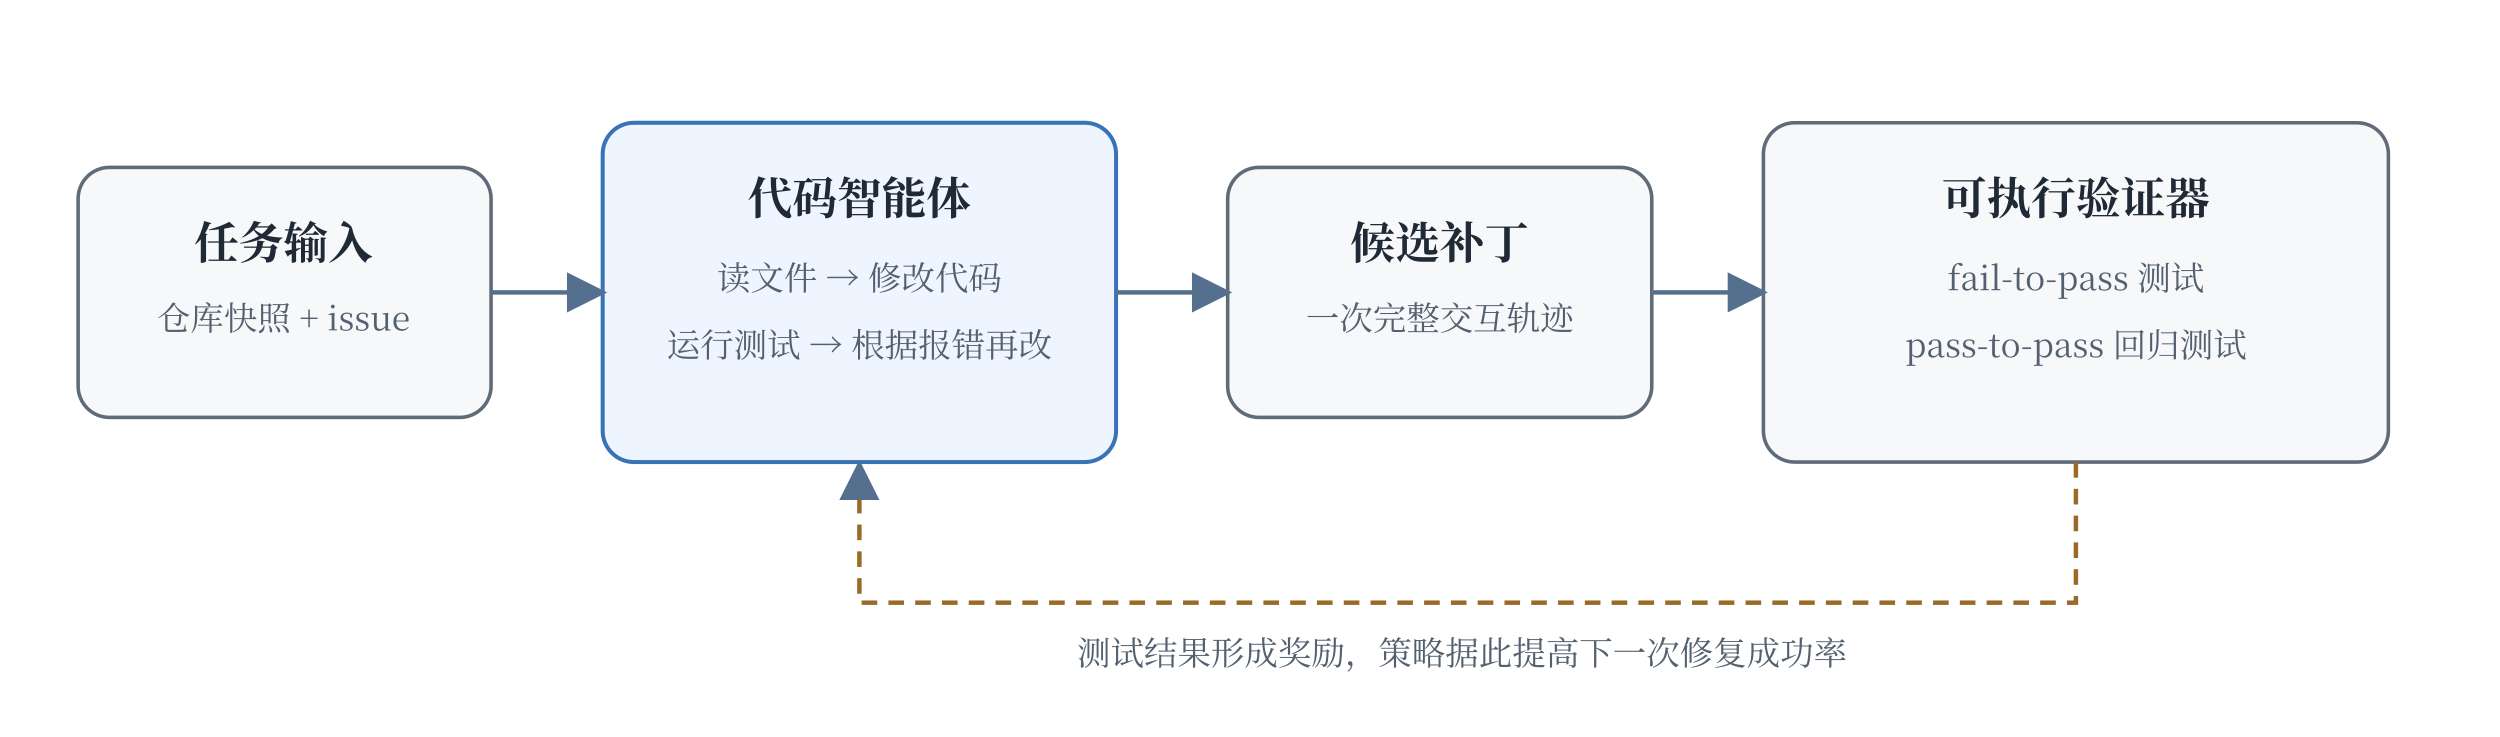
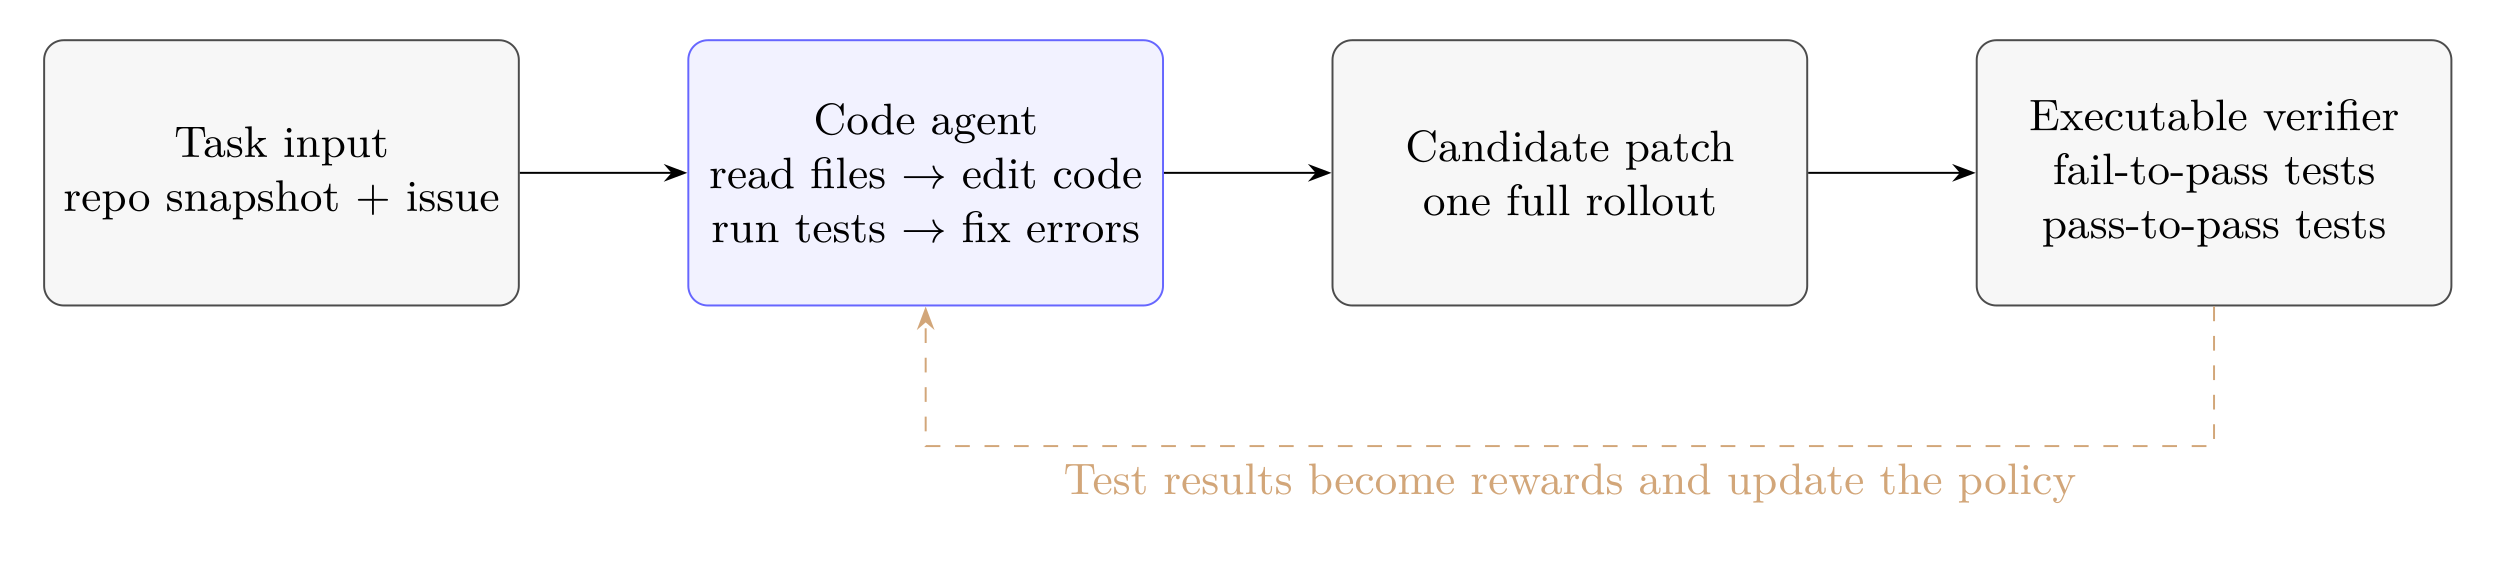
- <svg xmlns="http://www.w3.org/2000/svg" width="1120" height="330" viewBox="0 0 1120 330" role="img" aria-labelledby="title desc">
+ <svg xmlns="http://www.w3.org/2000/svg" xmlns:xlink="http://www.w3.org/1999/xlink" width="505.09pt" height="113.44pt" viewBox="0 0 505.09 113.44">
  <defs>
-     <marker id="arrow" markerWidth="9" markerHeight="9" refX="8" refY="4.5" orient="auto">
-       <path d="M0,0 L9,4.5 L0,9 Z" fill="#55708f" />
-     </marker>
-     <style>
-       .box{fill:#f7f8fa;stroke:#5f6b78;stroke-width:1.6}.accent{fill:#eef5ff;stroke:#3973b7;stroke-width:1.8}.label{font:600 20px 'Songti SC','Noto Serif CJK SC',serif;fill:#202936}.sub{font:15px 'Songti SC','Noto Serif CJK SC',serif;fill:#53606f}.arrow{stroke:#55708f;stroke-width:2;fill:none;marker-end:url(#arrow)}.return{stroke:#9a6a28;stroke-width:2;fill:none;stroke-dasharray:7 5;marker-end:url(#arrow)}
-     </style>
+     <g>
+       <g id="glyph-0-0">
+         <path d="M 6.281 -4.031 L 6.109 -6.047 L 0.516 -6.047 L 0.328 -4.031 L 0.578 -4.031 C 0.703 -5.5 0.891 -5.766 2.219 -5.766 C 2.391 -5.766 2.656 -5.766 2.734 -5.75 C 2.906 -5.703 2.906 -5.625 2.906 -5.391 L 2.906 -0.719 C 2.906 -0.406 2.906 -0.281 1.969 -0.281 L 1.625 -0.281 L 1.625 0 C 1.938 -0.031 2.922 -0.031 3.312 -0.031 C 3.688 -0.031 4.672 -0.031 5 0 L 5 -0.281 L 4.641 -0.281 C 3.719 -0.281 3.719 -0.406 3.719 -0.719 L 3.719 -5.391 C 3.719 -5.625 3.719 -5.703 3.906 -5.75 C 3.984 -5.766 4.234 -5.766 4.391 -5.766 C 5.734 -5.766 5.906 -5.5 6.031 -4.031 Z M 6.281 -4.031 " />
+       </g>
+       <g id="glyph-0-1">
+         <path d="M 4.438 -0.797 L 4.438 -1.297 L 4.188 -1.297 L 4.188 -0.797 C 4.188 -0.703 4.188 -0.266 3.859 -0.266 C 3.547 -0.266 3.547 -0.688 3.547 -0.828 L 3.547 -2.391 C 3.547 -2.906 3.547 -3.203 3.141 -3.562 C 2.812 -3.859 2.375 -4 1.938 -4 C 1.188 -4 0.562 -3.625 0.562 -3.047 C 0.562 -2.781 0.75 -2.625 0.984 -2.625 C 1.219 -2.625 1.391 -2.797 1.391 -3.031 C 1.391 -3.422 0.984 -3.469 0.984 -3.469 C 1.234 -3.688 1.656 -3.781 1.922 -3.781 C 2.375 -3.781 2.875 -3.438 2.875 -2.656 L 2.875 -2.359 C 2.406 -2.344 1.734 -2.297 1.141 -2 C 0.484 -1.688 0.297 -1.234 0.297 -0.875 C 0.297 -0.141 1.156 0.094 1.75 0.094 C 2.5 0.094 2.844 -0.391 2.969 -0.641 C 3 -0.266 3.266 0.047 3.656 0.047 C 3.875 0.047 4.438 -0.078 4.438 -0.797 Z M 2.875 -1.266 C 2.875 -0.391 2.219 -0.125 1.812 -0.125 C 1.406 -0.125 1.016 -0.422 1.016 -0.875 C 1.016 -1.469 1.516 -2.094 2.875 -2.141 Z M 2.875 -1.266 " />
+       </g>
+       <g id="glyph-0-2">
+         <path d="M 3.297 -1.141 C 3.297 -1.547 3.125 -1.781 2.922 -1.984 C 2.625 -2.281 2.297 -2.344 1.641 -2.469 C 1.406 -2.516 0.766 -2.625 0.766 -3.141 C 0.766 -3.422 0.969 -3.797 1.781 -3.797 C 2.734 -3.797 2.797 -3.062 2.812 -2.844 C 2.828 -2.734 2.828 -2.672 2.938 -2.672 C 3.062 -2.672 3.062 -2.734 3.062 -2.906 L 3.062 -3.766 C 3.062 -3.922 3.062 -4 2.969 -4 C 2.922 -4 2.906 -4 2.781 -3.891 C 2.766 -3.875 2.688 -3.797 2.625 -3.75 C 2.359 -3.938 2.078 -4 1.781 -4 C 0.594 -4 0.297 -3.344 0.297 -2.891 C 0.297 -2.609 0.422 -2.375 0.641 -2.172 C 0.938 -1.906 1.281 -1.844 1.734 -1.75 C 2.188 -1.672 2.344 -1.641 2.531 -1.484 C 2.625 -1.422 2.844 -1.25 2.844 -0.906 C 2.844 -0.125 1.938 -0.125 1.812 -0.125 C 0.906 -0.125 0.672 -0.891 0.578 -1.359 C 0.547 -1.453 0.531 -1.5 0.422 -1.5 C 0.297 -1.5 0.297 -1.438 0.297 -1.281 L 0.297 -0.141 C 0.297 0.016 0.297 0.094 0.406 0.094 C 0.469 0.094 0.469 0.094 0.641 -0.078 C 0.672 -0.141 0.766 -0.25 0.812 -0.297 C 1.188 0.078 1.594 0.094 1.812 0.094 C 2.922 0.094 3.297 -0.547 3.297 -1.141 Z M 3.297 -1.141 " />
+       </g>
+       <g id="glyph-0-3">
+         <path d="M 4.672 0 L 4.672 -0.281 C 4.375 -0.281 4.172 -0.281 3.844 -0.719 L 2.578 -2.438 C 3.453 -3.188 3.859 -3.547 4.469 -3.562 L 4.469 -3.844 C 4.156 -3.812 4.141 -3.812 3.812 -3.812 L 2.828 -3.844 L 2.828 -3.562 C 2.969 -3.562 3.062 -3.5 3.062 -3.359 C 3.062 -3.188 2.922 -3.062 2.844 -3 L 1.594 -1.938 L 1.594 -6.188 L 0.266 -6.094 L 0.266 -5.812 C 0.875 -5.812 0.953 -5.75 0.953 -5.312 L 0.953 -0.688 C 0.953 -0.281 0.859 -0.281 0.266 -0.281 L 0.266 0 L 1.266 -0.031 L 2.25 0 L 2.25 -0.281 C 1.656 -0.281 1.562 -0.281 1.562 -0.688 L 1.562 -1.594 L 2.125 -2.062 L 3 -0.906 C 3.141 -0.703 3.219 -0.594 3.219 -0.469 C 3.219 -0.391 3.188 -0.281 2.906 -0.281 L 2.906 0 L 3.875 -0.031 C 4.125 -0.031 4.422 -0.031 4.672 0 Z M 4.672 0 " />
+       </g>
+       <g id="glyph-0-4">
+         <path d="M 2.25 0 L 2.25 -0.281 C 1.672 -0.281 1.641 -0.328 1.641 -0.672 L 1.641 -3.938 L 0.359 -3.844 L 0.359 -3.562 C 0.922 -3.562 1.016 -3.516 1.016 -3.078 L 1.016 -0.688 C 1.016 -0.281 0.906 -0.281 0.328 -0.281 L 0.328 0 C 0.719 -0.016 0.906 -0.031 1.297 -0.031 C 1.453 -0.031 1.812 -0.031 2.25 0 Z M 1.75 -5.375 C 1.75 -5.641 1.547 -5.859 1.281 -5.859 C 1.016 -5.859 0.797 -5.641 0.797 -5.375 C 0.797 -5.109 1.016 -4.891 1.281 -4.891 C 1.547 -4.891 1.75 -5.109 1.75 -5.375 Z M 1.75 -5.375 " />
+       </g>
+       <g id="glyph-0-5">
+         <path d="M 4.875 0 L 4.875 -0.281 C 4.422 -0.281 4.203 -0.281 4.188 -0.547 L 4.188 -2.266 C 4.188 -3 4.188 -3.266 3.938 -3.578 C 3.734 -3.828 3.406 -3.938 2.953 -3.938 C 2.125 -3.938 1.734 -3.328 1.609 -3.078 L 1.609 -3.938 L 0.312 -3.844 L 0.312 -3.562 C 0.922 -3.562 1 -3.5 1 -3.062 L 1 -0.688 C 1 -0.281 0.906 -0.281 0.312 -0.281 L 0.312 0 C 0.734 -0.016 0.906 -0.031 1.328 -0.031 C 1.75 -0.031 1.875 -0.016 2.344 0 L 2.344 -0.281 C 1.75 -0.281 1.656 -0.281 1.656 -0.688 L 1.656 -2.312 C 1.656 -3.25 2.328 -3.719 2.891 -3.719 C 3.422 -3.719 3.531 -3.281 3.531 -2.75 L 3.531 -0.688 C 3.531 -0.281 3.438 -0.281 2.844 -0.281 L 2.844 0 C 3.266 -0.016 3.438 -0.031 3.859 -0.031 C 4.297 -0.031 4.406 -0.016 4.875 0 Z M 4.875 0 " />
+       </g>
+       <g id="glyph-0-6">
+         <path d="M 4.781 -1.922 C 4.781 -3.047 3.906 -3.938 2.859 -3.938 C 2.375 -3.938 1.922 -3.75 1.594 -3.375 L 1.594 -3.938 L 0.266 -3.844 L 0.266 -3.562 C 0.906 -3.562 0.953 -3.516 0.953 -3.125 L 0.953 1.047 C 0.953 1.453 0.859 1.453 0.266 1.453 L 0.266 1.734 C 0.688 1.719 0.859 1.703 1.281 1.703 C 1.719 1.703 1.828 1.719 2.297 1.734 L 2.297 1.453 C 1.719 1.453 1.609 1.453 1.609 1.047 L 1.609 -0.422 C 1.844 -0.203 2.156 0.094 2.734 0.094 C 3.797 0.094 4.781 -0.766 4.781 -1.922 Z M 4.016 -1.922 C 4.016 -0.906 3.406 -0.125 2.688 -0.125 C 2.281 -0.125 1.938 -0.359 1.734 -0.672 C 1.609 -0.844 1.609 -0.859 1.609 -1.031 L 1.609 -3 C 1.922 -3.516 2.406 -3.688 2.781 -3.688 C 3.484 -3.688 4.016 -2.891 4.016 -1.922 Z M 4.016 -1.922 " />
+       </g>
+       <g id="glyph-0-7">
+         <path d="M 4.875 0 L 4.875 -0.281 C 4.281 -0.281 4.188 -0.344 4.188 -0.781 L 4.188 -3.938 L 2.844 -3.844 L 2.844 -3.562 C 3.453 -3.562 3.531 -3.5 3.531 -3.062 L 3.531 -1.484 C 3.531 -0.703 3.094 -0.125 2.438 -0.125 C 1.703 -0.125 1.656 -0.516 1.656 -0.984 L 1.656 -3.938 L 0.312 -3.844 L 0.312 -3.562 C 1 -3.562 1 -3.547 1 -2.75 L 1 -1.406 C 1 -0.828 1 -0.453 1.406 -0.141 C 1.672 0.031 2.031 0.094 2.391 0.094 C 2.859 0.094 3.297 -0.109 3.547 -0.641 L 3.562 -0.641 L 3.562 0.094 Z M 4.875 0 " />
+       </g>
+       <g id="glyph-0-8">
+         <path d="M 3.047 -1.109 L 3.047 -1.609 L 2.797 -1.609 L 2.797 -1.141 C 2.797 -0.469 2.531 -0.156 2.203 -0.156 C 1.609 -0.156 1.609 -0.938 1.609 -1.094 L 1.609 -3.562 L 2.906 -3.562 L 2.906 -3.844 L 1.609 -3.844 L 1.609 -5.484 L 1.359 -5.484 C 1.344 -4.734 1.031 -3.812 0.172 -3.797 L 0.172 -3.562 L 0.953 -3.562 L 0.953 -1.109 C 0.953 -0.109 1.672 0.094 2.141 0.094 C 2.734 0.094 3.047 -0.469 3.047 -1.109 Z M 3.047 -1.109 " />
+       </g>
+       <g id="glyph-0-9">
+         <path d="M 3.328 -3.391 C 3.328 -3.672 3.062 -3.938 2.656 -3.938 C 2.125 -3.938 1.75 -3.562 1.547 -3.016 L 1.531 -3.016 L 1.531 -3.938 L 0.266 -3.844 L 0.266 -3.562 C 0.875 -3.562 0.953 -3.5 0.953 -3.062 L 0.953 -0.688 C 0.953 -0.281 0.859 -0.281 0.266 -0.281 L 0.266 0 C 0.734 -0.016 0.859 -0.031 1.312 -0.031 L 2.438 0 L 2.438 -0.281 L 2.266 -0.281 C 1.609 -0.281 1.594 -0.375 1.594 -0.703 L 1.594 -2.047 C 1.594 -2.406 1.688 -3.719 2.703 -3.719 C 2.688 -3.703 2.547 -3.594 2.547 -3.375 C 2.547 -3.141 2.734 -2.984 2.938 -2.984 C 3.125 -2.984 3.328 -3.125 3.328 -3.391 Z M 3.328 -3.391 " />
+       </g>
+       <g id="glyph-0-10">
+         <path d="M 3.812 -1.062 C 3.812 -1.125 3.766 -1.172 3.688 -1.172 C 3.594 -1.172 3.562 -1.109 3.562 -1.078 C 3.25 -0.172 2.469 -0.156 2.328 -0.156 C 1.906 -0.156 1.531 -0.391 1.328 -0.703 C 1.031 -1.141 1.031 -1.672 1.031 -2.047 L 3.562 -2.047 C 3.766 -2.047 3.812 -2.047 3.812 -2.234 C 3.812 -3.156 3.312 -4 2.172 -4 C 1.094 -4 0.266 -3.062 0.266 -1.969 C 0.266 -0.797 1.203 0.094 2.281 0.094 C 3.375 0.094 3.812 -0.859 3.812 -1.062 Z M 3.203 -2.25 L 1.031 -2.25 C 1.109 -3.625 1.922 -3.781 2.172 -3.781 C 2.656 -3.781 3.188 -3.406 3.203 -2.25 Z M 3.203 -2.25 " />
+       </g>
+       <g id="glyph-0-11">
+         <path d="M 4.312 -1.906 C 4.312 -3.062 3.391 -4 2.297 -4 C 1.156 -4 0.266 -3.047 0.266 -1.906 C 0.266 -0.781 1.188 0.094 2.281 0.094 C 3.422 0.094 4.312 -0.797 4.312 -1.906 Z M 3.547 -1.984 C 3.547 -1.656 3.547 -1.141 3.328 -0.734 C 3.078 -0.328 2.672 -0.156 2.297 -0.156 C 1.844 -0.156 1.469 -0.375 1.266 -0.719 C 1.031 -1.094 1.031 -1.562 1.031 -1.984 C 1.031 -2.312 1.031 -2.812 1.25 -3.188 C 1.516 -3.641 1.969 -3.781 2.281 -3.781 C 2.797 -3.781 3.156 -3.484 3.344 -3.188 C 3.547 -2.812 3.547 -2.359 3.547 -1.984 Z M 3.547 -1.984 " />
+       </g>
+       <g id="glyph-0-12">
+         <path d="M 4.875 0 L 4.875 -0.281 C 4.422 -0.281 4.203 -0.281 4.188 -0.547 L 4.188 -2.266 C 4.188 -3 4.188 -3.266 3.938 -3.578 C 3.734 -3.828 3.406 -3.938 2.953 -3.938 C 2.359 -3.938 1.922 -3.625 1.641 -3.125 L 1.625 -3.125 L 1.625 -6.188 L 0.312 -6.094 L 0.312 -5.812 C 0.922 -5.812 1 -5.75 1 -5.312 L 1 -0.688 C 1 -0.281 0.906 -0.281 0.312 -0.281 L 0.312 0 C 0.734 -0.016 0.906 -0.031 1.328 -0.031 C 1.75 -0.031 1.875 -0.016 2.344 0 L 2.344 -0.281 C 1.75 -0.281 1.656 -0.281 1.656 -0.688 L 1.656 -2.312 C 1.656 -3.25 2.328 -3.719 2.891 -3.719 C 3.422 -3.719 3.531 -3.281 3.531 -2.75 L 3.531 -0.688 C 3.531 -0.281 3.438 -0.281 2.844 -0.281 L 2.844 0 C 3.266 -0.016 3.438 -0.031 3.859 -0.031 C 4.297 -0.031 4.406 -0.016 4.875 0 Z M 4.875 0 " />
+       </g>
+       <g id="glyph-0-13">
+         <path d="M 6.609 -2.234 C 6.609 -2.422 6.438 -2.422 6.297 -2.422 L 3.75 -2.422 L 3.75 -4.984 C 3.75 -5.125 3.75 -5.297 3.562 -5.297 C 3.375 -5.297 3.375 -5.109 3.375 -4.984 L 3.375 -2.422 L 0.828 -2.422 C 0.703 -2.422 0.516 -2.422 0.516 -2.234 C 0.516 -2.047 0.672 -2.047 0.828 -2.047 L 3.375 -2.047 L 3.375 0.516 C 3.375 0.656 3.375 0.828 3.562 0.828 C 3.75 0.828 3.75 0.641 3.75 0.516 L 3.75 -2.047 L 6.297 -2.047 C 6.422 -2.047 6.609 -2.047 6.609 -2.234 Z M 6.609 -2.234 " />
+       </g>
+       <g id="glyph-0-14">
+         <path d="M 6.109 -2.062 C 6.109 -2.156 6.109 -2.234 5.984 -2.234 C 5.859 -2.234 5.859 -2.172 5.859 -2.094 C 5.781 -0.734 4.703 -0.078 3.797 -0.078 C 3.031 -0.078 1.422 -0.547 1.422 -3.047 C 1.422 -5.547 3.047 -6.016 3.781 -6.016 C 4.672 -6.016 5.609 -5.344 5.812 -3.906 C 5.828 -3.781 5.844 -3.734 5.953 -3.734 C 6.109 -3.734 6.109 -3.781 6.109 -3.969 L 6.109 -6.062 C 6.109 -6.203 6.109 -6.297 6 -6.297 C 5.938 -6.297 5.906 -6.266 5.859 -6.188 L 5.391 -5.516 C 5.109 -5.797 4.609 -6.297 3.703 -6.297 C 1.969 -6.297 0.516 -4.859 0.516 -3.047 C 0.516 -1.219 1.984 0.203 3.703 0.203 C 5.188 0.203 6.109 -1.031 6.109 -2.062 Z M 6.109 -2.062 " />
+       </g>
+       <g id="glyph-0-15">
+         <path d="M 4.812 0 L 4.812 -0.281 C 4.219 -0.281 4.125 -0.344 4.125 -0.781 L 4.125 -6.188 L 2.812 -6.094 L 2.812 -5.812 C 3.422 -5.812 3.5 -5.75 3.5 -5.312 L 3.5 -3.422 C 3.453 -3.469 3.047 -3.938 2.359 -3.938 C 1.266 -3.938 0.297 -3.062 0.297 -1.922 C 0.297 -0.797 1.203 0.094 2.25 0.094 C 2.906 0.094 3.312 -0.281 3.469 -0.469 L 3.469 0.094 Z M 3.469 -1.078 C 3.469 -0.906 3.469 -0.891 3.344 -0.703 C 3.062 -0.297 2.656 -0.125 2.297 -0.125 C 1.906 -0.125 1.547 -0.344 1.328 -0.719 C 1.094 -1.094 1.078 -1.625 1.078 -1.906 C 1.078 -2.328 1.125 -2.797 1.359 -3.156 C 1.547 -3.438 1.922 -3.719 2.391 -3.719 C 2.766 -3.719 3.125 -3.531 3.359 -3.188 C 3.469 -3.047 3.469 -3.047 3.469 -2.875 Z M 3.469 -1.078 " />
+       </g>
+       <g id="glyph-0-16">
+         <path d="M 4.453 -3.594 C 4.453 -3.766 4.328 -4.047 3.969 -4.047 C 3.719 -4.047 3.312 -3.938 3 -3.625 C 2.75 -3.812 2.406 -3.938 2.031 -3.938 C 1.188 -3.938 0.547 -3.344 0.547 -2.625 C 0.547 -2.172 0.812 -1.859 0.953 -1.719 C 0.938 -1.703 0.688 -1.391 0.688 -0.984 C 0.688 -0.672 0.828 -0.359 1.078 -0.203 C 0.609 -0.047 0.266 0.281 0.266 0.703 C 0.266 1.328 1.141 1.844 2.281 1.844 C 3.375 1.844 4.312 1.359 4.312 0.672 C 4.312 0.312 4.156 -0.078 3.812 -0.297 C 3.312 -0.609 2.797 -0.609 1.953 -0.609 C 1.781 -0.609 1.484 -0.609 1.422 -0.625 C 1.156 -0.672 0.984 -0.922 0.984 -1.203 C 0.984 -1.344 1.031 -1.484 1.109 -1.594 C 1.344 -1.453 1.609 -1.328 2.031 -1.328 C 2.875 -1.328 3.516 -1.922 3.516 -2.625 C 3.516 -3.062 3.266 -3.375 3.156 -3.5 C 3.5 -3.812 3.922 -3.812 4.031 -3.812 C 3.984 -3.797 3.922 -3.75 3.922 -3.594 C 3.922 -3.484 3.984 -3.312 4.188 -3.312 C 4.312 -3.312 4.453 -3.406 4.453 -3.594 Z M 2.828 -2.625 C 2.828 -2.422 2.828 -1.562 2.031 -1.562 C 1.234 -1.562 1.234 -2.438 1.234 -2.625 C 1.234 -2.875 1.25 -3.172 1.406 -3.391 C 1.531 -3.562 1.781 -3.703 2.031 -3.703 C 2.828 -3.703 2.828 -2.844 2.828 -2.625 Z M 3.812 0.688 C 3.812 1.203 3.125 1.594 2.297 1.594 C 1.422 1.594 0.766 1.172 0.766 0.688 C 0.766 0.547 0.844 -0.047 1.609 -0.047 L 2.438 -0.047 C 2.719 -0.047 3.812 -0.031 3.812 0.688 Z M 3.812 0.688 " />
+       </g>
+       <g id="glyph-0-17">
+         <path d="M 4.812 0 L 4.812 -0.281 C 4.234 -0.281 4.125 -0.281 4.125 -0.688 L 4.125 -3.953 L 2.969 -3.875 C 2.828 -3.859 2.812 -3.859 2.812 -3.859 C 2.797 -3.844 2.781 -3.844 2.656 -3.844 L 1.562 -3.844 L 1.562 -4.828 C 1.562 -5.75 2.406 -6.062 2.906 -6.062 C 3.109 -6.062 3.453 -6.016 3.672 -5.797 C 3.328 -5.766 3.281 -5.484 3.281 -5.375 C 3.281 -5.109 3.484 -4.953 3.688 -4.953 C 3.938 -4.953 4.125 -5.125 4.125 -5.375 C 4.125 -5.891 3.625 -6.297 2.922 -6.297 C 2.031 -6.297 0.953 -5.812 0.953 -4.859 L 0.953 -3.844 L 0.25 -3.844 L 0.25 -3.562 L 0.953 -3.562 L 0.953 -0.688 C 0.953 -0.281 0.859 -0.281 0.266 -0.281 L 0.266 0 C 0.688 -0.016 0.859 -0.031 1.266 -0.031 C 1.688 -0.031 1.844 -0.016 2.281 0 L 2.281 -0.281 C 1.688 -0.281 1.594 -0.281 1.594 -0.688 L 1.594 -3.562 L 3.031 -3.562 C 3.438 -3.562 3.5 -3.453 3.5 -3.094 L 3.5 -0.688 C 3.5 -0.281 3.406 -0.281 2.812 -0.281 L 2.812 0 C 3.234 -0.016 3.406 -0.031 3.812 -0.031 C 4.234 -0.031 4.375 -0.016 4.812 0 Z M 4.812 0 " />
+       </g>
+       <g id="glyph-0-18">
+         <path d="M 2.328 0 L 2.328 -0.281 C 1.734 -0.281 1.641 -0.281 1.641 -0.688 L 1.641 -6.188 L 0.328 -6.094 L 0.328 -5.812 C 0.922 -5.812 1.016 -5.75 1.016 -5.312 L 1.016 -0.688 C 1.016 -0.281 0.906 -0.281 0.328 -0.281 L 0.328 0 C 0.734 -0.016 0.906 -0.031 1.328 -0.031 C 1.734 -0.031 1.891 -0.016 2.328 0 Z M 2.328 0 " />
+       </g>
+       <g id="glyph-0-19">
+         <path d="M 3.812 -1.062 C 3.812 -1.172 3.719 -1.172 3.688 -1.172 C 3.594 -1.172 3.594 -1.156 3.531 -1 C 3.328 -0.391 2.828 -0.156 2.375 -0.156 C 1.797 -0.156 1.078 -0.609 1.078 -1.938 C 1.078 -3.328 1.781 -3.75 2.312 -3.75 C 2.438 -3.75 2.922 -3.734 3.25 -3.5 C 3.062 -3.469 2.875 -3.344 2.875 -3.094 C 2.875 -2.859 3.062 -2.672 3.297 -2.672 C 3.531 -2.672 3.719 -2.828 3.719 -3.109 C 3.719 -3.656 3.094 -4 2.297 -4 C 1.156 -4 0.297 -3.047 0.297 -1.922 C 0.297 -0.781 1.234 0.094 2.281 0.094 C 3.531 0.094 3.812 -0.984 3.812 -1.062 Z M 3.812 -1.062 " />
+       </g>
+       <g id="glyph-0-20">
+         <path d="M 4.703 0 L 4.703 -0.281 C 4.359 -0.281 4.094 -0.281 3.891 -0.531 L 2.719 -2 C 2.656 -2.094 2.656 -2.109 2.656 -2.109 C 2.656 -2.109 3.359 -2.969 3.422 -3.047 C 3.703 -3.344 4 -3.562 4.547 -3.562 L 4.547 -3.844 C 4.297 -3.812 4.047 -3.812 3.797 -3.812 C 3.453 -3.812 3.297 -3.812 2.938 -3.844 L 2.938 -3.562 C 3.062 -3.547 3.188 -3.484 3.188 -3.297 C 3.188 -3.156 3.109 -3.062 3.062 -3 L 2.484 -2.297 L 1.797 -3.188 C 1.734 -3.266 1.719 -3.281 1.719 -3.344 C 1.719 -3.453 1.812 -3.562 2.016 -3.562 L 2.016 -3.844 C 1.672 -3.828 1.453 -3.812 1.047 -3.812 C 1.047 -3.812 0.516 -3.812 0.172 -3.844 L 0.172 -3.562 C 0.781 -3.562 0.797 -3.547 1.219 -3.031 L 2.125 -1.875 L 1.266 -0.828 C 0.828 -0.297 0.312 -0.281 0.125 -0.281 L 0.125 0 C 0.391 -0.031 0.625 -0.031 0.891 -0.031 C 1.172 -0.031 1.453 -0.016 1.734 0 L 1.734 -0.281 C 1.516 -0.297 1.484 -0.453 1.484 -0.547 C 1.484 -0.578 1.484 -0.703 1.625 -0.859 C 1.844 -1.141 2.062 -1.406 2.297 -1.672 L 3 -0.766 C 3.172 -0.578 3.172 -0.547 3.172 -0.5 C 3.172 -0.406 3.078 -0.281 2.859 -0.281 L 2.859 0 C 3.234 -0.016 3.453 -0.031 3.844 -0.031 C 3.844 -0.031 4.359 -0.031 4.703 0 Z M 4.703 0 " />
+       </g>
+       <g id="glyph-0-21">
+         <path d="M 3.266 -5.656 C 3.266 -6 2.922 -6.297 2.438 -6.297 C 1.734 -6.297 1.016 -5.766 1.016 -4.875 L 1.016 -3.844 L 0.297 -3.844 L 0.297 -3.562 L 1.016 -3.562 L 1.016 -0.688 C 1.016 -0.281 0.906 -0.281 0.328 -0.281 L 0.328 0 C 0.797 -0.016 0.906 -0.031 1.359 -0.031 L 2.5 0 L 2.5 -0.281 L 2.312 -0.281 C 1.672 -0.281 1.641 -0.375 1.641 -0.703 L 1.641 -3.562 L 2.672 -3.562 L 2.672 -3.844 L 1.609 -3.844 L 1.609 -4.859 C 1.609 -5.672 2.047 -6.062 2.438 -6.062 C 2.531 -6.062 2.609 -6.047 2.703 -6.016 C 2.609 -5.984 2.469 -5.875 2.469 -5.641 C 2.469 -5.422 2.641 -5.25 2.859 -5.25 C 3.109 -5.25 3.266 -5.422 3.266 -5.656 Z M 3.266 -5.656 " />
+       </g>
+       <g id="glyph-0-22">
+         <path d="M 5.969 -2.297 L 5.719 -2.297 C 5.5 -0.922 5.266 -0.281 3.734 -0.281 L 2.484 -0.281 C 2.062 -0.281 2.047 -0.344 2.047 -0.641 L 2.047 -3.016 L 2.875 -3.016 C 3.75 -3.016 3.859 -2.734 3.859 -1.969 L 4.109 -1.969 L 4.109 -4.344 L 3.859 -4.344 C 3.859 -3.562 3.75 -3.297 2.875 -3.297 L 2.047 -3.297 L 2.047 -5.422 C 2.047 -5.734 2.062 -5.797 2.484 -5.797 L 3.688 -5.797 C 5.078 -5.797 5.328 -5.312 5.469 -4.062 L 5.719 -4.062 L 5.469 -6.062 L 0.344 -6.062 L 0.344 -5.797 L 0.547 -5.797 C 1.234 -5.797 1.25 -5.688 1.25 -5.359 L 1.25 -0.703 C 1.25 -0.375 1.234 -0.281 0.547 -0.281 L 0.344 -0.281 L 0.344 0 L 5.578 0 Z M 5.969 -2.297 " />
+       </g>
+       <g id="glyph-0-23">
+         <path d="M 4.781 -1.922 C 4.781 -3.047 3.906 -3.938 2.828 -3.938 C 2.219 -3.938 1.797 -3.625 1.594 -3.391 L 1.594 -6.188 L 0.266 -6.094 L 0.266 -5.812 C 0.875 -5.812 0.953 -5.75 0.953 -5.312 L 0.953 0 L 1.203 0 L 1.531 -0.547 C 1.812 -0.156 2.25 0.094 2.734 0.094 C 3.797 0.094 4.781 -0.766 4.781 -1.922 Z M 4.016 -1.938 C 4.016 -1.516 3.969 -1.047 3.734 -0.688 C 3.531 -0.406 3.172 -0.125 2.688 -0.125 C 2.297 -0.125 1.953 -0.344 1.734 -0.672 C 1.609 -0.859 1.609 -0.859 1.609 -1.031 L 1.609 -2.844 C 1.609 -3.016 1.609 -3.031 1.719 -3.172 C 2.016 -3.578 2.453 -3.719 2.797 -3.719 C 3.172 -3.719 3.531 -3.5 3.766 -3.125 C 4 -2.75 4.016 -2.219 4.016 -1.938 Z M 4.016 -1.938 " />
+       </g>
+       <g id="glyph-0-24">
+         <path d="M 4.641 -3.562 L 4.641 -3.844 C 4.375 -3.812 3.969 -3.812 3.969 -3.812 C 3.719 -3.812 3.438 -3.828 3.188 -3.844 L 3.188 -3.562 C 3.438 -3.547 3.594 -3.422 3.594 -3.188 C 3.594 -3.094 3.594 -3.078 3.547 -2.984 L 2.625 -0.734 L 1.609 -3.172 C 1.578 -3.219 1.562 -3.281 1.562 -3.344 C 1.562 -3.562 1.875 -3.562 2.047 -3.562 L 2.047 -3.844 C 1.672 -3.828 1.469 -3.812 1.078 -3.812 C 0.766 -3.812 0.5 -3.812 0.172 -3.844 L 0.172 -3.562 C 0.594 -3.562 0.766 -3.562 0.906 -3.234 L 2.203 -0.078 C 2.25 0.078 2.328 0.094 2.406 0.094 C 2.484 0.094 2.562 0.078 2.625 -0.078 L 3.844 -3 C 4.031 -3.453 4.344 -3.562 4.641 -3.562 Z M 4.641 -3.562 " />
+       </g>
+       <g id="glyph-0-25">
+         <path d="M 2.547 -1.656 L 2.547 -2.203 L 0.094 -2.203 L 0.094 -1.656 Z M 2.547 -1.656 " />
+       </g>
+       <g id="glyph-0-26">
+         <path d="M 7.438 0 L 7.438 -0.281 C 6.984 -0.281 6.75 -0.281 6.75 -0.547 L 6.75 -2.266 C 6.75 -3.047 6.75 -3.297 6.453 -3.625 C 6.266 -3.844 5.906 -3.938 5.5 -3.938 C 4.859 -3.938 4.422 -3.562 4.172 -3.094 C 4.062 -3.625 3.703 -3.938 2.953 -3.938 C 2.234 -3.938 1.797 -3.484 1.609 -3.062 L 1.609 -3.938 L 0.312 -3.844 L 0.312 -3.562 C 0.922 -3.562 1 -3.5 1 -3.062 L 1 -0.688 C 1 -0.281 0.906 -0.281 0.312 -0.281 L 0.312 0 C 0.734 -0.016 0.906 -0.031 1.328 -0.031 C 1.75 -0.031 1.875 -0.016 2.344 0 L 2.344 -0.281 C 1.75 -0.281 1.656 -0.281 1.656 -0.688 L 1.656 -2.312 C 1.656 -3.281 2.359 -3.719 2.891 -3.719 C 3.375 -3.719 3.547 -3.375 3.547 -2.75 L 3.547 -0.688 C 3.547 -0.281 3.438 -0.281 2.859 -0.281 L 2.859 0 C 3.281 -0.016 3.438 -0.031 3.875 -0.031 C 4.297 -0.031 4.422 -0.016 4.891 0 L 4.891 -0.281 C 4.297 -0.281 4.203 -0.281 4.203 -0.688 L 4.203 -2.312 C 4.203 -3.281 4.891 -3.719 5.438 -3.719 C 5.922 -3.719 6.078 -3.375 6.078 -2.75 L 6.078 -0.688 C 6.078 -0.281 5.984 -0.281 5.391 -0.281 L 5.391 0 C 5.812 -0.016 5.984 -0.031 6.422 -0.031 C 6.844 -0.031 6.953 -0.016 7.438 0 Z M 7.438 0 " />
+       </g>
+       <g id="glyph-0-27">
+         <path d="M 6.438 -3.562 L 6.438 -3.844 C 6.078 -3.812 6.062 -3.812 5.766 -3.812 C 5.422 -3.812 5.297 -3.812 4.938 -3.844 L 4.938 -3.562 C 5.328 -3.562 5.453 -3.312 5.453 -3.141 C 5.453 -3.047 5.438 -3 5.406 -2.938 L 4.578 -0.703 L 3.688 -3.156 C 3.641 -3.266 3.641 -3.297 3.641 -3.312 C 3.641 -3.547 3.922 -3.562 4.156 -3.562 L 4.156 -3.844 C 3.734 -3.812 3.375 -3.812 3.234 -3.812 C 2.953 -3.812 2.688 -3.812 2.406 -3.844 L 2.406 -3.562 C 2.688 -3.562 2.875 -3.562 2.969 -3.438 C 3.047 -3.344 3.172 -2.984 3.172 -2.953 L 3.125 -2.828 L 2.391 -0.828 L 1.547 -3.141 C 1.484 -3.281 1.484 -3.297 1.484 -3.328 C 1.484 -3.562 1.844 -3.562 2 -3.562 L 2 -3.844 L 1.031 -3.812 C 0.734 -3.812 0.484 -3.812 0.172 -3.844 L 0.172 -3.562 C 0.609 -3.562 0.719 -3.547 0.828 -3.25 L 1.984 -0.094 C 2.031 0.016 2.047 0.094 2.188 0.094 C 2.312 0.094 2.359 0 2.391 -0.094 L 3.297 -2.594 L 4.219 -0.094 C 4.25 0 4.297 0.094 4.422 0.094 C 4.562 0.094 4.578 0.016 4.625 -0.078 L 5.688 -2.984 C 5.875 -3.531 6.25 -3.562 6.438 -3.562 Z M 6.438 -3.562 " />
+       </g>
+       <g id="glyph-0-28">
+         <path d="M 4.641 -3.562 L 4.641 -3.844 C 4.359 -3.812 4.078 -3.812 3.969 -3.812 C 3.719 -3.812 3.438 -3.828 3.188 -3.844 L 3.188 -3.562 C 3.594 -3.547 3.594 -3.234 3.594 -3.188 C 3.594 -3.094 3.562 -3 3.531 -2.938 L 2.625 -0.812 L 1.625 -3.156 C 1.562 -3.281 1.562 -3.344 1.562 -3.344 C 1.562 -3.562 1.875 -3.562 2.062 -3.562 L 2.062 -3.844 L 1.078 -3.812 C 1.047 -3.812 0.531 -3.812 0.188 -3.844 L 0.188 -3.562 C 0.594 -3.562 0.766 -3.547 0.859 -3.312 L 2.281 0 L 2.047 0.531 C 1.859 1 1.594 1.609 1.016 1.609 C 0.797 1.609 0.641 1.484 0.609 1.469 C 0.688 1.469 0.938 1.391 0.938 1.094 C 0.938 0.859 0.766 0.719 0.562 0.719 C 0.344 0.719 0.172 0.859 0.172 1.094 C 0.172 1.5 0.547 1.828 1.016 1.828 C 1.594 1.828 1.984 1.312 2.188 0.828 L 3.812 -2.953 C 3.906 -3.188 4.062 -3.547 4.641 -3.562 Z M 4.641 -3.562 " />
+       </g>
+       <g id="glyph-1-0">
+         <path d="M 8.641 -2.234 C 8.641 -2.281 8.609 -2.312 8.562 -2.344 C 7.594 -2.656 6.875 -3.469 6.688 -4.484 C 6.672 -4.531 6.625 -4.562 6.578 -4.562 L 6.422 -4.562 C 6.359 -4.562 6.312 -4.516 6.312 -4.438 C 6.453 -3.625 6.922 -2.906 7.594 -2.422 L 0.703 -2.422 C 0.578 -2.422 0.516 -2.328 0.516 -2.234 C 0.516 -2.125 0.578 -2.047 0.703 -2.047 L 7.594 -2.047 C 6.922 -1.562 6.453 -0.844 6.312 -0.016 C 6.312 0.062 6.359 0.109 6.422 0.109 L 6.578 0.109 C 6.625 0.109 6.672 0.078 6.688 0.016 C 6.875 -0.984 7.594 -1.812 8.562 -2.125 C 8.609 -2.141 8.641 -2.188 8.641 -2.234 Z M 8.641 -2.234 " />
+       </g>
+     </g>
  </defs>
-   <rect x="35" y="75" width="185" height="112" rx="14" class="box" />
-   <text x="127" y="116" text-anchor="middle" class="label">任务输入</text>
-   <text x="127" y="148" text-anchor="middle" class="sub">仓库快照 + issue</text>
-   <rect x="270" y="55" width="230" height="152" rx="14" class="accent" />
-   <text x="385" y="96" text-anchor="middle" class="label">代码智能体</text>
-   <text x="385" y="130" text-anchor="middle" class="sub">读文件 → 修改代码</text>
-   <text x="385" y="160" text-anchor="middle" class="sub">运行测试 → 根据报错再改</text>
-   <rect x="550" y="75" width="190" height="112" rx="14" class="box" />
-   <text x="645" y="116" text-anchor="middle" class="label">候选补丁</text>
-   <text x="645" y="148" text-anchor="middle" class="sub">一次完整交互轨迹</text>
-   <rect x="790" y="55" width="280" height="152" rx="14" class="box" />
-   <text x="930" y="96" text-anchor="middle" class="label">可执行验证器</text>
-   <text x="930" y="130" text-anchor="middle" class="sub">fail-to-pass 测试</text>
-   <text x="930" y="160" text-anchor="middle" class="sub">pass-to-pass 回归测试</text>
-   <path d="M220 131 H270" class="arrow" />
-   <path d="M500 131 H550" class="arrow" />
-   <path d="M740 131 H790" class="arrow" />
-   <path d="M930 207 V270 H385 V208" class="return" />
-   <text x="655" y="298" text-anchor="middle" class="sub">测试结果形成奖励，策略据此提高下一次修复成功率</text>
+   <path fill-rule="nonzero" fill="rgb(96.999%, 96.999%, 96.999%)" fill-opacity="1" stroke-width="0.399" stroke-linecap="butt" stroke-linejoin="miter" stroke="rgb(29.999%, 29.999%, 29.999%)" stroke-opacity="1" stroke-miterlimit="10" d="M 44.204 26.929 L -44.203 26.929 C -46.406 26.929 -48.188 25.147 -48.188 22.944 L -48.188 -22.945 C -48.188 -25.143 -46.406 -26.929 -44.203 -26.929 L 44.204 -26.929 C 46.406 -26.929 48.188 -25.143 48.188 -22.945 L 48.188 22.944 C 48.188 25.147 46.406 26.929 44.204 26.929 Z M 44.204 26.929 " transform="matrix(0.995088, 0, 0, -0.995088, 56.86896, 34.92161)" />
+   <g fill="rgb(0%, 0%, 0%)" fill-opacity="1">
+     <use xlink:href="#glyph-0-0" x="35.192" y="31.701" />
+   </g>
+   <g fill="rgb(0%, 0%, 0%)" fill-opacity="1">
+     <use xlink:href="#glyph-0-1" x="41.054" y="31.701" />
+     <use xlink:href="#glyph-0-2" x="45.64" y="31.701" />
+     <use xlink:href="#glyph-0-3" x="49.254" y="31.701" />
+   </g>
+   <g fill="rgb(0%, 0%, 0%)" fill-opacity="1">
+     <use xlink:href="#glyph-0-4" x="57.141" y="31.701" />
+     <use xlink:href="#glyph-0-5" x="59.693" y="31.701" />
+     <use xlink:href="#glyph-0-6" x="64.787" y="31.701" />
+     <use xlink:href="#glyph-0-7" x="69.882" y="31.701" />
+     <use xlink:href="#glyph-0-8" x="74.977" y="31.701" />
+   </g>
+   <g fill="rgb(0%, 0%, 0%)" fill-opacity="1">
+     <use xlink:href="#glyph-0-9" x="12.81" y="42.605" />
+     <use xlink:href="#glyph-0-10" x="16.397" y="42.605" />
+     <use xlink:href="#glyph-0-6" x="20.475" y="42.605" />
+   </g>
+   <g fill="rgb(0%, 0%, 0%)" fill-opacity="1">
+     <use xlink:href="#glyph-0-11" x="25.828" y="42.605" />
+   </g>
+   <g fill="rgb(0%, 0%, 0%)" fill-opacity="1">
+     <use xlink:href="#glyph-0-2" x="33.475" y="42.605" />
+     <use xlink:href="#glyph-0-5" x="37.088" y="42.605" />
+     <use xlink:href="#glyph-0-1" x="42.183" y="42.605" />
+     <use xlink:href="#glyph-0-6" x="46.769" y="42.605" />
+     <use xlink:href="#glyph-0-2" x="51.864" y="42.605" />
+     <use xlink:href="#glyph-0-12" x="55.477" y="42.605" />
+     <use xlink:href="#glyph-0-11" x="60.572" y="42.605" />
+     <use xlink:href="#glyph-0-8" x="65.158" y="42.605" />
+   </g>
+   <g fill="rgb(0%, 0%, 0%)" fill-opacity="1">
+     <use xlink:href="#glyph-0-13" x="71.787" y="42.605" />
+   </g>
+   <g fill="rgb(0%, 0%, 0%)" fill-opacity="1">
+     <use xlink:href="#glyph-0-4" x="81.977" y="42.605" />
+     <use xlink:href="#glyph-0-2" x="84.528" y="42.605" />
+     <use xlink:href="#glyph-0-2" x="88.142" y="42.605" />
+     <use xlink:href="#glyph-0-7" x="91.755" y="42.605" />
+     <use xlink:href="#glyph-0-10" x="96.85" y="42.605" />
+   </g>
+   <path fill-rule="nonzero" fill="rgb(95%, 95%, 100%)" fill-opacity="1" stroke-width="0.399" stroke-linecap="butt" stroke-linejoin="miter" stroke="rgb(39.999%, 39.999%, 100%)" stroke-opacity="1" stroke-miterlimit="10" d="M 174.995 26.929 L 86.588 26.929 C 84.385 26.929 82.603 25.147 82.603 22.944 L 82.603 -22.945 C 82.603 -25.143 84.385 -26.929 86.588 -26.929 L 174.995 -26.929 C 177.197 -26.929 178.983 -25.143 178.983 -22.945 L 178.983 22.944 C 178.983 25.147 177.197 26.929 174.995 26.929 Z M 174.995 26.929 " transform="matrix(0.995088, 0, 0, -0.995088, 56.86896, 34.92161)" />
+   <g fill="rgb(0%, 0%, 0%)" fill-opacity="1">
+     <use xlink:href="#glyph-0-14" x="164.343" y="27.113" />
+     <use xlink:href="#glyph-0-11" x="170.964" y="27.113" />
+   </g>
+   <g fill="rgb(0%, 0%, 0%)" fill-opacity="1">
+     <use xlink:href="#glyph-0-15" x="175.8" y="27.113" />
+     <use xlink:href="#glyph-0-10" x="180.894" y="27.113" />
+   </g>
+   <g fill="rgb(0%, 0%, 0%)" fill-opacity="1">
+     <use xlink:href="#glyph-0-1" x="188.032" y="27.113" />
+     <use xlink:href="#glyph-0-16" x="192.618" y="27.113" />
+     <use xlink:href="#glyph-0-10" x="197.204" y="27.113" />
+     <use xlink:href="#glyph-0-5" x="201.282" y="27.113" />
+   </g>
+   <g fill="rgb(0%, 0%, 0%)" fill-opacity="1">
+     <use xlink:href="#glyph-0-8" x="206.127" y="27.113" />
+   </g>
+   <g fill="rgb(0%, 0%, 0%)" fill-opacity="1">
+     <use xlink:href="#glyph-0-9" x="143.278" y="38.018" />
+     <use xlink:href="#glyph-0-10" x="146.865" y="38.018" />
+     <use xlink:href="#glyph-0-1" x="150.943" y="38.018" />
+     <use xlink:href="#glyph-0-15" x="155.529" y="38.018" />
+   </g>
+   <g fill="rgb(0%, 0%, 0%)" fill-opacity="1">
+     <use xlink:href="#glyph-0-17" x="163.684" y="38.018" />
+     <use xlink:href="#glyph-0-18" x="168.778" y="38.018" />
+     <use xlink:href="#glyph-0-10" x="171.33" y="38.018" />
+     <use xlink:href="#glyph-0-2" x="175.408" y="38.018" />
+   </g>
+   <g fill="rgb(0%, 0%, 0%)" fill-opacity="1">
+     <use xlink:href="#glyph-1-0" x="182.082" y="38.018" />
+   </g>
+   <g fill="rgb(0%, 0%, 0%)" fill-opacity="1">
+     <use xlink:href="#glyph-0-10" x="194.312" y="38.018" />
+     <use xlink:href="#glyph-0-15" x="198.39" y="38.018" />
+     <use xlink:href="#glyph-0-4" x="203.485" y="38.018" />
+     <use xlink:href="#glyph-0-8" x="206.036" y="38.018" />
+   </g>
+   <g fill="rgb(0%, 0%, 0%)" fill-opacity="1">
+     <use xlink:href="#glyph-0-19" x="212.657" y="38.018" />
+   </g>
+   <g fill="rgb(0%, 0%, 0%)" fill-opacity="1">
+     <use xlink:href="#glyph-0-11" x="216.743" y="38.018" />
+   </g>
+   <g fill="rgb(0%, 0%, 0%)" fill-opacity="1">
+     <use xlink:href="#glyph-0-15" x="221.588" y="38.018" />
+     <use xlink:href="#glyph-0-10" x="226.683" y="38.018" />
+   </g>
+   <g fill="rgb(0%, 0%, 0%)" fill-opacity="1">
+     <use xlink:href="#glyph-0-9" x="143.72" y="48.922" />
+     <use xlink:href="#glyph-0-7" x="147.307" y="48.922" />
+     <use xlink:href="#glyph-0-5" x="152.402" y="48.922" />
+   </g>
+   <g fill="rgb(0%, 0%, 0%)" fill-opacity="1">
+     <use xlink:href="#glyph-0-8" x="160.557" y="48.922" />
+     <use xlink:href="#glyph-0-10" x="164.126" y="48.922" />
+     <use xlink:href="#glyph-0-2" x="168.203" y="48.922" />
+     <use xlink:href="#glyph-0-8" x="171.817" y="48.922" />
+     <use xlink:href="#glyph-0-2" x="175.386" y="48.922" />
+   </g>
+   <g fill="rgb(0%, 0%, 0%)" fill-opacity="1">
+     <use xlink:href="#glyph-1-0" x="182.06" y="48.922" />
+   </g>
+   <g fill="rgb(0%, 0%, 0%)" fill-opacity="1">
+     <use xlink:href="#glyph-0-17" x="194.291" y="48.922" />
+     <use xlink:href="#glyph-0-20" x="199.385" y="48.922" />
+   </g>
+   <g fill="rgb(0%, 0%, 0%)" fill-opacity="1">
+     <use xlink:href="#glyph-0-10" x="207.273" y="48.922" />
+     <use xlink:href="#glyph-0-9" x="211.35" y="48.922" />
+     <use xlink:href="#glyph-0-9" x="214.937" y="48.922" />
+     <use xlink:href="#glyph-0-11" x="218.524" y="48.922" />
+     <use xlink:href="#glyph-0-9" x="223.11" y="48.922" />
+     <use xlink:href="#glyph-0-2" x="226.697" y="48.922" />
+   </g>
+   <path fill-rule="nonzero" fill="rgb(96.999%, 96.999%, 96.999%)" fill-opacity="1" stroke-width="0.399" stroke-linecap="butt" stroke-linejoin="miter" stroke="rgb(29.999%, 29.999%, 29.999%)" stroke-opacity="1" stroke-miterlimit="10" d="M 305.789 26.929 L 217.379 26.929 C 215.18 26.929 213.394 25.147 213.394 22.944 L 213.394 -22.945 C 213.394 -25.143 215.18 -26.929 217.379 -26.929 L 305.789 -26.929 C 307.988 -26.929 309.774 -25.143 309.774 -22.945 L 309.774 22.944 C 309.774 25.147 307.988 26.929 305.789 26.929 Z M 305.789 26.929 " transform="matrix(0.995088, 0, 0, -0.995088, 56.86896, 34.92161)" />
+   <g fill="rgb(0%, 0%, 0%)" fill-opacity="1">
+     <use xlink:href="#glyph-0-14" x="283.919" y="32.566" />
+     <use xlink:href="#glyph-0-1" x="290.54" y="32.566" />
+     <use xlink:href="#glyph-0-5" x="295.126" y="32.566" />
+     <use xlink:href="#glyph-0-15" x="300.22" y="32.566" />
+     <use xlink:href="#glyph-0-4" x="305.315" y="32.566" />
+     <use xlink:href="#glyph-0-15" x="307.867" y="32.566" />
+     <use xlink:href="#glyph-0-1" x="312.961" y="32.566" />
+     <use xlink:href="#glyph-0-8" x="317.547" y="32.566" />
+     <use xlink:href="#glyph-0-10" x="321.116" y="32.566" />
+   </g>
+   <g fill="rgb(0%, 0%, 0%)" fill-opacity="1">
+     <use xlink:href="#glyph-0-6" x="328.254" y="32.566" />
+     <use xlink:href="#glyph-0-1" x="333.349" y="32.566" />
+     <use xlink:href="#glyph-0-8" x="337.935" y="32.566" />
+     <use xlink:href="#glyph-0-19" x="341.504" y="32.566" />
+   </g>
+   <g fill="rgb(0%, 0%, 0%)" fill-opacity="1">
+     <use xlink:href="#glyph-0-12" x="345.332" y="32.566" />
+   </g>
+   <g fill="rgb(0%, 0%, 0%)" fill-opacity="1">
+     <use xlink:href="#glyph-0-11" x="287.466" y="43.47" />
+     <use xlink:href="#glyph-0-5" x="292.052" y="43.47" />
+     <use xlink:href="#glyph-0-10" x="297.146" y="43.47" />
+   </g>
+   <g fill="rgb(0%, 0%, 0%)" fill-opacity="1">
+     <use xlink:href="#glyph-0-21" x="304.284" y="43.47" />
+     <use xlink:href="#glyph-0-7" x="307.086" y="43.47" />
+     <use xlink:href="#glyph-0-18" x="312.181" y="43.47" />
+     <use xlink:href="#glyph-0-18" x="314.732" y="43.47" />
+   </g>
+   <g fill="rgb(0%, 0%, 0%)" fill-opacity="1">
+     <use xlink:href="#glyph-0-9" x="320.344" y="43.47" />
+     <use xlink:href="#glyph-0-11" x="323.931" y="43.47" />
+     <use xlink:href="#glyph-0-18" x="328.517" y="43.47" />
+     <use xlink:href="#glyph-0-18" x="331.069" y="43.47" />
+     <use xlink:href="#glyph-0-11" x="333.621" y="43.47" />
+     <use xlink:href="#glyph-0-7" x="338.207" y="43.47" />
+     <use xlink:href="#glyph-0-8" x="343.302" y="43.47" />
+   </g>
+   <path fill-rule="nonzero" fill="rgb(96.999%, 96.999%, 96.999%)" fill-opacity="1" stroke-width="0.399" stroke-linecap="butt" stroke-linejoin="miter" stroke="rgb(29.999%, 29.999%, 29.999%)" stroke-opacity="1" stroke-miterlimit="10" d="M 436.58 26.929 L 348.173 26.929 C 345.971 26.929 344.189 25.147 344.189 22.944 L 344.189 -22.945 C 344.189 -25.143 345.971 -26.929 348.173 -26.929 L 436.58 -26.929 C 438.783 -26.929 440.565 -25.143 440.565 -22.945 L 440.565 22.944 C 440.565 25.147 438.783 26.929 436.58 26.929 Z M 436.58 26.929 " transform="matrix(0.995088, 0, 0, -0.995088, 56.86896, 34.92161)" />
+   <g fill="rgb(0%, 0%, 0%)" fill-opacity="1">
+     <use xlink:href="#glyph-0-22" x="409.911" y="26.297" />
+     <use xlink:href="#glyph-0-20" x="416.148" y="26.297" />
+     <use xlink:href="#glyph-0-10" x="420.984" y="26.297" />
+     <use xlink:href="#glyph-0-19" x="425.061" y="26.297" />
+     <use xlink:href="#glyph-0-7" x="429.139" y="26.297" />
+     <use xlink:href="#glyph-0-8" x="434.233" y="26.297" />
+     <use xlink:href="#glyph-0-1" x="437.802" y="26.297" />
+     <use xlink:href="#glyph-0-23" x="442.389" y="26.297" />
+     <use xlink:href="#glyph-0-18" x="447.483" y="26.297" />
+     <use xlink:href="#glyph-0-10" x="450.035" y="26.297" />
+   </g>
+   <g fill="rgb(0%, 0%, 0%)" fill-opacity="1">
+     <use xlink:href="#glyph-0-24" x="457.173" y="26.297" />
+   </g>
+   <g fill="rgb(0%, 0%, 0%)" fill-opacity="1">
+     <use xlink:href="#glyph-0-10" x="461.759" y="26.297" />
+     <use xlink:href="#glyph-0-9" x="465.836" y="26.297" />
+     <use xlink:href="#glyph-0-4" x="469.423" y="26.297" />
+     <use xlink:href="#glyph-0-17" x="471.975" y="26.297" />
+     <use xlink:href="#glyph-0-10" x="477.07" y="26.297" />
+     <use xlink:href="#glyph-0-9" x="481.147" y="26.297" />
+   </g>
+   <g fill="rgb(0%, 0%, 0%)" fill-opacity="1">
+     <use xlink:href="#glyph-0-21" x="414.729" y="37.202" />
+     <use xlink:href="#glyph-0-1" x="417.531" y="37.202" />
+     <use xlink:href="#glyph-0-4" x="422.117" y="37.202" />
+     <use xlink:href="#glyph-0-18" x="424.669" y="37.202" />
+     <use xlink:href="#glyph-0-25" x="427.221" y="37.202" />
+     <use xlink:href="#glyph-0-8" x="430.281" y="37.202" />
+     <use xlink:href="#glyph-0-11" x="433.85" y="37.202" />
+     <use xlink:href="#glyph-0-25" x="438.436" y="37.202" />
+     <use xlink:href="#glyph-0-6" x="441.496" y="37.202" />
+     <use xlink:href="#glyph-0-1" x="446.591" y="37.202" />
+     <use xlink:href="#glyph-0-2" x="451.177" y="37.202" />
+     <use xlink:href="#glyph-0-2" x="454.791" y="37.202" />
+   </g>
+   <g fill="rgb(0%, 0%, 0%)" fill-opacity="1">
+     <use xlink:href="#glyph-0-8" x="461.465" y="37.202" />
+     <use xlink:href="#glyph-0-10" x="465.034" y="37.202" />
+     <use xlink:href="#glyph-0-2" x="469.111" y="37.202" />
+     <use xlink:href="#glyph-0-8" x="472.725" y="37.202" />
+     <use xlink:href="#glyph-0-2" x="476.294" y="37.202" />
+   </g>
+   <g fill="rgb(0%, 0%, 0%)" fill-opacity="1">
+     <use xlink:href="#glyph-0-6" x="412.521" y="48.107" />
+     <use xlink:href="#glyph-0-1" x="417.616" y="48.107" />
+     <use xlink:href="#glyph-0-2" x="422.202" y="48.107" />
+     <use xlink:href="#glyph-0-2" x="425.816" y="48.107" />
+     <use xlink:href="#glyph-0-25" x="429.429" y="48.107" />
+     <use xlink:href="#glyph-0-8" x="432.49" y="48.107" />
+     <use xlink:href="#glyph-0-11" x="436.058" y="48.107" />
+     <use xlink:href="#glyph-0-25" x="440.645" y="48.107" />
+     <use xlink:href="#glyph-0-6" x="443.705" y="48.107" />
+     <use xlink:href="#glyph-0-1" x="448.8" y="48.107" />
+     <use xlink:href="#glyph-0-2" x="453.386" y="48.107" />
+     <use xlink:href="#glyph-0-2" x="456.999" y="48.107" />
+   </g>
+   <g fill="rgb(0%, 0%, 0%)" fill-opacity="1">
+     <use xlink:href="#glyph-0-8" x="463.673" y="48.107" />
+     <use xlink:href="#glyph-0-10" x="467.242" y="48.107" />
+     <use xlink:href="#glyph-0-2" x="471.32" y="48.107" />
+     <use xlink:href="#glyph-0-8" x="474.933" y="48.107" />
+     <use xlink:href="#glyph-0-2" x="478.502" y="48.107" />
+   </g>
+   <path fill="none" stroke-width="0.399" stroke-linecap="butt" stroke-linejoin="miter" stroke="rgb(0%, 0%, 0%)" stroke-opacity="1" stroke-miterlimit="10" d="M 48.388 -0 L 79.341 -0 " transform="matrix(0.995088, 0, 0, -0.995088, 56.86896, 34.92161)" />
+   <path fill-rule="nonzero" fill="rgb(0%, 0%, 0%)" fill-opacity="1" stroke-width="0.399" stroke-linecap="butt" stroke-linejoin="miter" stroke="rgb(0%, 0%, 0%)" stroke-opacity="1" stroke-miterlimit="10" d="M 4.216 -0 L 0.644 1.346 L 1.817 -0 L 0.644 -1.347 Z M 4.216 -0 " transform="matrix(0.995088, 0, 0, -0.995088, 134.1096, 34.92161)" />
+   <path fill="none" stroke-width="0.399" stroke-linecap="butt" stroke-linejoin="miter" stroke="rgb(0%, 0%, 0%)" stroke-opacity="1" stroke-miterlimit="10" d="M 179.179 -0 L 210.132 -0 " transform="matrix(0.995088, 0, 0, -0.995088, 56.86896, 34.92161)" />
+   <path fill-rule="nonzero" fill="rgb(0%, 0%, 0%)" fill-opacity="1" stroke-width="0.399" stroke-linecap="butt" stroke-linejoin="miter" stroke="rgb(0%, 0%, 0%)" stroke-opacity="1" stroke-miterlimit="10" d="M 4.215 -0 L 0.642 1.346 L 1.816 -0 L 0.642 -1.347 Z M 4.215 -0 " transform="matrix(0.995088, 0, 0, -0.995088, 264.2593, 34.92161)" />
+   <path fill="none" stroke-width="0.399" stroke-linecap="butt" stroke-linejoin="miter" stroke="rgb(0%, 0%, 0%)" stroke-opacity="1" stroke-miterlimit="10" d="M 309.974 -0 L 340.923 -0 " transform="matrix(0.995088, 0, 0, -0.995088, 56.86896, 34.92161)" />
+   <path fill-rule="nonzero" fill="rgb(0%, 0%, 0%)" fill-opacity="1" stroke-width="0.399" stroke-linecap="butt" stroke-linejoin="miter" stroke="rgb(0%, 0%, 0%)" stroke-opacity="1" stroke-miterlimit="10" d="M 4.213 -0 L 0.645 1.346 L 1.819 -0 L 0.645 -1.347 Z M 4.213 -0 " transform="matrix(0.995088, 0, 0, -0.995088, 394.4089, 34.92161)" />
+   <path fill="none" stroke-width="0.399" stroke-linecap="butt" stroke-linejoin="miter" stroke="rgb(82.5%, 64.999%, 47.499%)" stroke-opacity="1" stroke-dasharray="2.989 2.989" stroke-miterlimit="10" d="M 392.375 -27.13 L 392.375 -55.476 L 130.793 -55.476 L 130.793 -30.192 " transform="matrix(0.995088, 0, 0, -0.995088, 56.86896, 34.92161)" />
+   <path fill-rule="nonzero" fill="rgb(82.5%, 64.999%, 47.499%)" fill-opacity="1" stroke-width="0.399" stroke-linecap="butt" stroke-linejoin="miter" stroke="rgb(82.5%, 64.999%, 47.499%)" stroke-opacity="1" stroke-miterlimit="10" d="M 4.216 -0.001 L 0.643 1.346 L 1.817 -0.001 L 0.643 -1.347 Z M 4.216 -0.001 " transform="matrix(0, -0.995088, -0.995088, 0, 187.0187, 66.67527)" />
+   <g fill="rgb(82.5%, 64.999%, 47.499%)" fill-opacity="1">
+     <use xlink:href="#glyph-0-0" x="214.865" y="99.818" />
+   </g>
+   <g fill="rgb(82.5%, 64.999%, 47.499%)" fill-opacity="1">
+     <use xlink:href="#glyph-0-10" x="220.727" y="99.818" />
+     <use xlink:href="#glyph-0-2" x="224.805" y="99.818" />
+     <use xlink:href="#glyph-0-8" x="228.418" y="99.818" />
+   </g>
+   <g fill="rgb(82.5%, 64.999%, 47.499%)" fill-opacity="1">
+     <use xlink:href="#glyph-0-9" x="235.038" y="99.818" />
+     <use xlink:href="#glyph-0-10" x="238.625" y="99.818" />
+     <use xlink:href="#glyph-0-2" x="242.703" y="99.818" />
+     <use xlink:href="#glyph-0-7" x="246.316" y="99.818" />
+     <use xlink:href="#glyph-0-18" x="251.411" y="99.818" />
+     <use xlink:href="#glyph-0-8" x="253.963" y="99.818" />
+     <use xlink:href="#glyph-0-2" x="257.532" y="99.818" />
+   </g>
+   <g fill="rgb(82.5%, 64.999%, 47.499%)" fill-opacity="1">
+     <use xlink:href="#glyph-0-23" x="264.206" y="99.818" />
+   </g>
+   <g fill="rgb(82.5%, 64.999%, 47.499%)" fill-opacity="1">
+     <use xlink:href="#glyph-0-10" x="269.559" y="99.818" />
+     <use xlink:href="#glyph-0-19" x="273.637" y="99.818" />
+     <use xlink:href="#glyph-0-11" x="277.714" y="99.818" />
+     <use xlink:href="#glyph-0-26" x="282.3" y="99.818" />
+     <use xlink:href="#glyph-0-10" x="289.938" y="99.818" />
+   </g>
+   <g fill="rgb(82.5%, 64.999%, 47.499%)" fill-opacity="1">
+     <use xlink:href="#glyph-0-9" x="297.076" y="99.818" />
+     <use xlink:href="#glyph-0-10" x="300.662" y="99.818" />
+     <use xlink:href="#glyph-0-27" x="304.74" y="99.818" />
+   </g>
+   <g fill="rgb(82.5%, 64.999%, 47.499%)" fill-opacity="1">
+     <use xlink:href="#glyph-0-1" x="311.11" y="99.818" />
+     <use xlink:href="#glyph-0-9" x="315.697" y="99.818" />
+     <use xlink:href="#glyph-0-15" x="319.283" y="99.818" />
+     <use xlink:href="#glyph-0-2" x="324.378" y="99.818" />
+   </g>
+   <g fill="rgb(82.5%, 64.999%, 47.499%)" fill-opacity="1">
+     <use xlink:href="#glyph-0-1" x="331.043" y="99.818" />
+     <use xlink:href="#glyph-0-5" x="335.629" y="99.818" />
+     <use xlink:href="#glyph-0-15" x="340.724" y="99.818" />
+   </g>
+   <g fill="rgb(82.5%, 64.999%, 47.499%)" fill-opacity="1">
+     <use xlink:href="#glyph-0-7" x="348.879" y="99.818" />
+     <use xlink:href="#glyph-0-6" x="353.973" y="99.818" />
+   </g>
+   <g fill="rgb(82.5%, 64.999%, 47.499%)" fill-opacity="1">
+     <use xlink:href="#glyph-0-15" x="359.327" y="99.818" />
+     <use xlink:href="#glyph-0-1" x="364.422" y="99.818" />
+     <use xlink:href="#glyph-0-8" x="369.008" y="99.818" />
+     <use xlink:href="#glyph-0-10" x="372.577" y="99.818" />
+   </g>
+   <g fill="rgb(82.5%, 64.999%, 47.499%)" fill-opacity="1">
+     <use xlink:href="#glyph-0-8" x="379.714" y="99.818" />
+     <use xlink:href="#glyph-0-12" x="383.283" y="99.818" />
+     <use xlink:href="#glyph-0-10" x="388.378" y="99.818" />
+   </g>
+   <g fill="rgb(82.5%, 64.999%, 47.499%)" fill-opacity="1">
+     <use xlink:href="#glyph-0-6" x="395.516" y="99.818" />
+   </g>
+   <g fill="rgb(82.5%, 64.999%, 47.499%)" fill-opacity="1">
+     <use xlink:href="#glyph-0-11" x="400.869" y="99.818" />
+     <use xlink:href="#glyph-0-18" x="405.455" y="99.818" />
+     <use xlink:href="#glyph-0-4" x="408.007" y="99.818" />
+     <use xlink:href="#glyph-0-19" x="410.559" y="99.818" />
+     <use xlink:href="#glyph-0-28" x="414.637" y="99.818" />
+   </g>
</svg>
